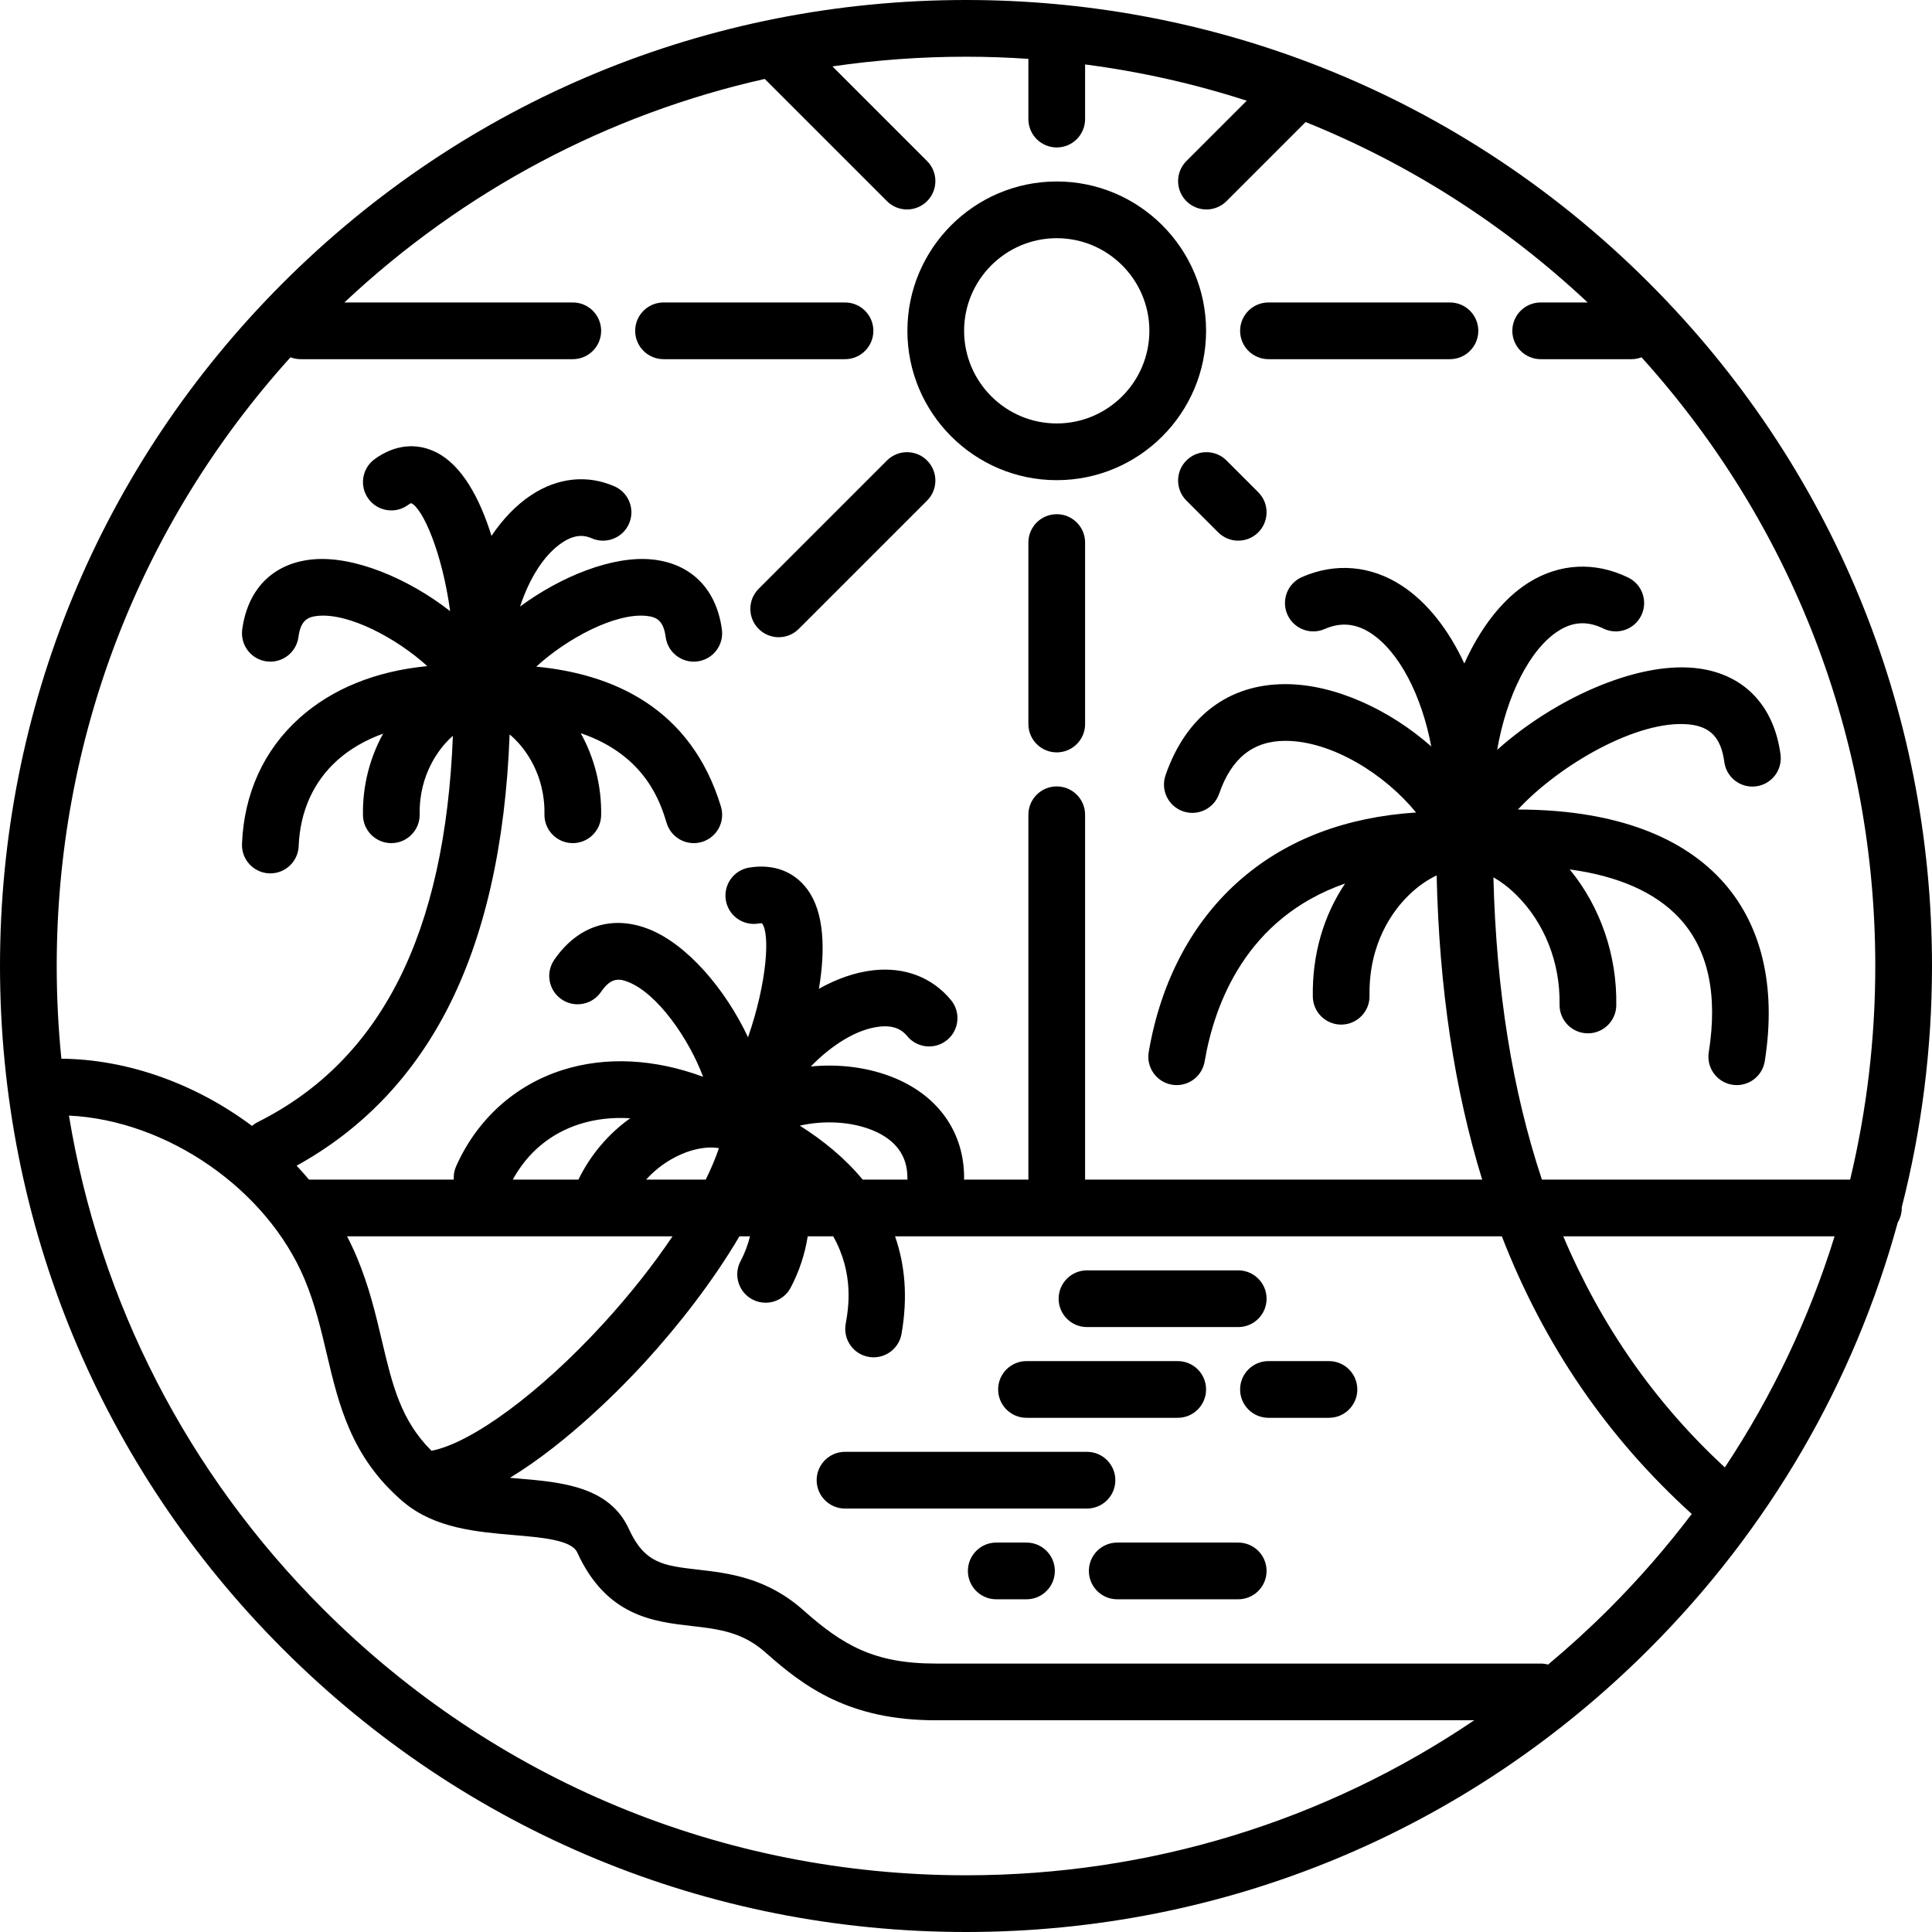
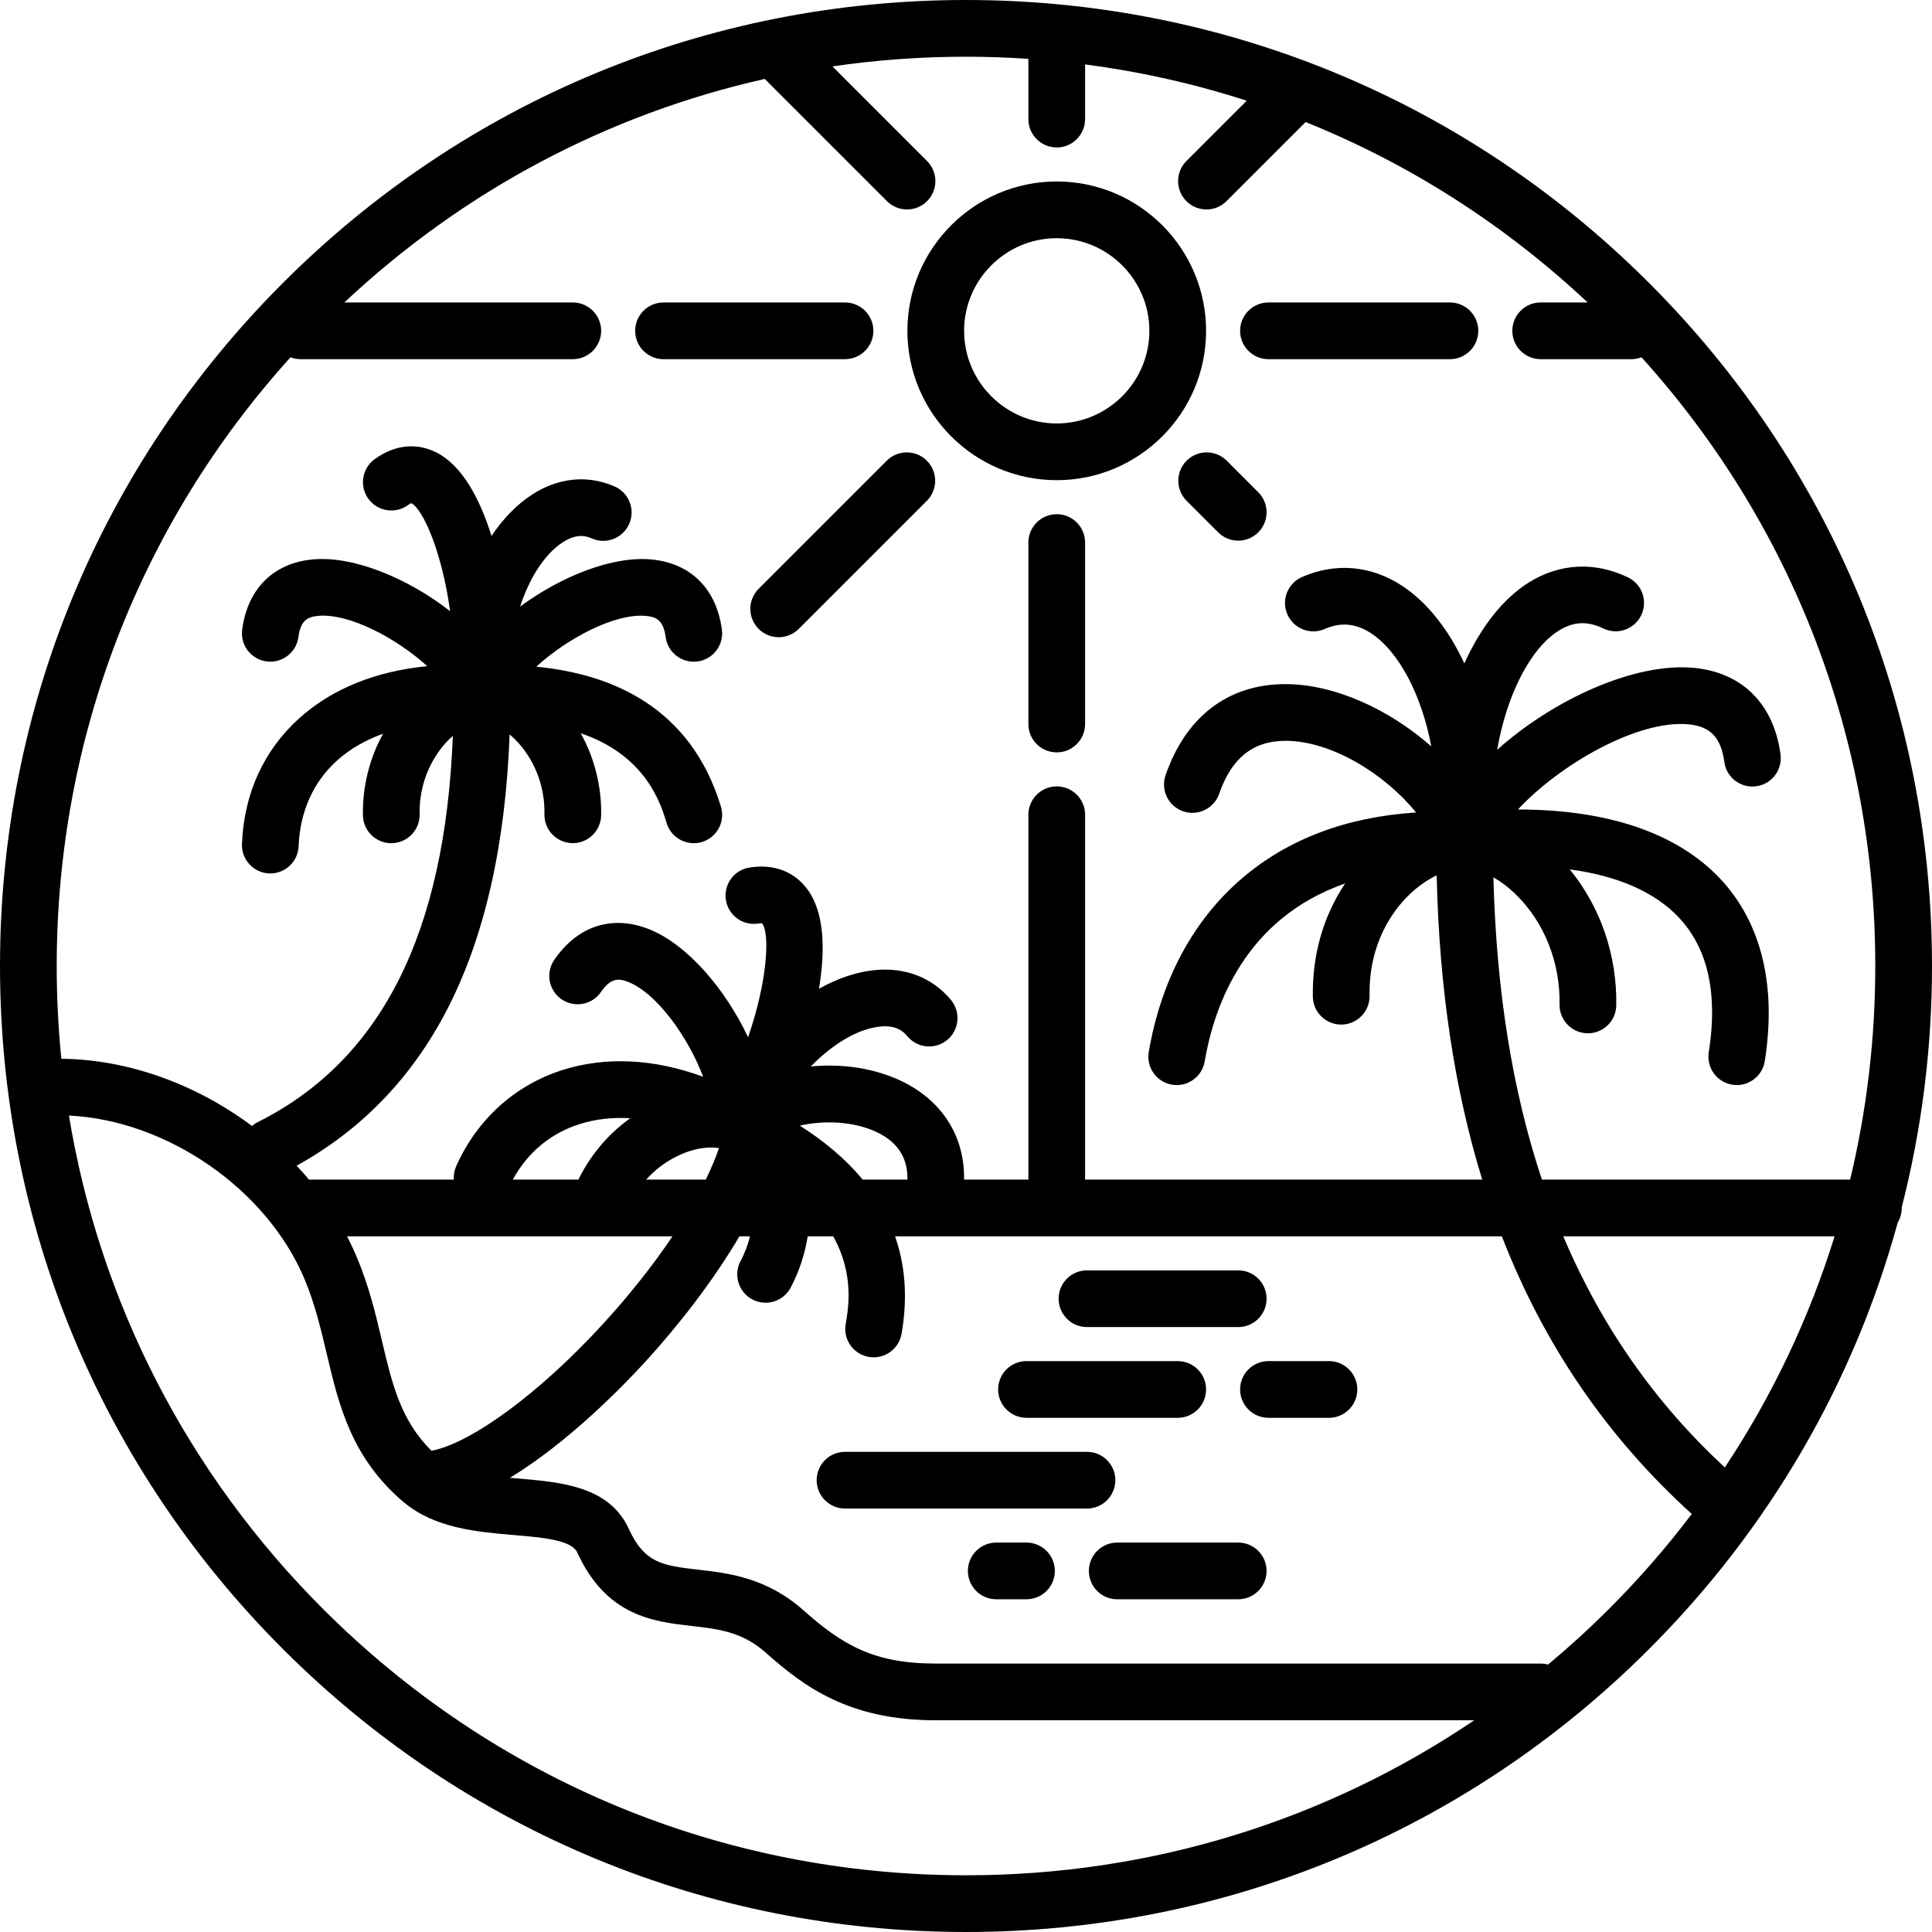
- <svg xmlns="http://www.w3.org/2000/svg" version="1.1" id="Capa_1" x="0px" y="0px" viewBox="0 0 511 511" style="enable-background:new 0 0 511 511;" xml:space="preserve">
-   <g>
-     <path d="M502.992,319.336C508.268,298.731,511,277.327,511,255.5c0-68.247-26.577-132.408-74.834-180.666   c-25.944-25.944-56.49-45.61-89.79-58.26c-0.092-0.038-0.186-0.069-0.28-0.104C317.534,5.659,286.954,0,255.5,0   C187.253,0,123.092,26.577,74.834,74.834C26.577,123.092,0,187.253,0,255.5s26.577,132.408,74.834,180.666   C123.092,484.423,187.253,511,255.5,511s132.408-26.577,180.666-74.834c31.825-31.826,54.214-70.57,65.776-112.839   C502.61,322.205,503,320.9,503,319.5C503,319.445,502.993,319.391,502.992,319.336z M76.834,94.503C77.664,94.819,78.56,95,79.5,95   h72c4.142,0,7.5-3.358,7.5-7.5s-3.358-7.5-7.5-7.5H91.08c31.564-29.619,69.773-49.81,111.192-59.122l32.327,32.327   c1.464,1.465,3.384,2.197,5.303,2.197c1.919,0,3.839-0.732,5.303-2.197c2.929-2.929,2.929-7.677,0-10.606L220.17,17.564   C231.767,15.867,243.567,15,255.5,15c5.532,0,11.032,0.199,16.5,0.567V31.5c0,4.142,3.358,7.5,7.5,7.5s7.5-3.358,7.5-7.5V17.046   c14.608,1.899,28.906,5.115,42.755,9.592l-15.961,15.96c-2.929,2.929-2.929,7.678,0,10.606c1.464,1.465,3.384,2.197,5.303,2.197   s3.839-0.732,5.303-2.197l20.923-20.923C372.647,43.272,397.901,59.338,419.92,80H407.5c-4.142,0-7.5,3.358-7.5,7.5   s3.358,7.5,7.5,7.5h24c0.94,0,1.836-0.181,2.666-0.497C474.131,138.749,496,195.442,496,255.5c0,19.282-2.27,38.212-6.653,56.5   h-81.522c-7.828-23.508-12.077-50.095-12.828-79.963c1.901,1.078,3.945,2.585,6.023,4.63c7.486,7.368,11.667,17.942,11.473,29.011   c-0.072,4.142,3.226,7.558,7.368,7.63c0.045,0.001,0.089,0.001,0.134,0.001c4.081,0,7.424-3.272,7.497-7.369   c0.233-13.29-4.208-26.123-12.314-35.984c12.741,1.716,22.539,5.999,28.883,12.755c7.689,8.188,10.345,20.171,7.894,35.613   c-0.649,4.091,2.141,7.934,6.231,8.583c0.398,0.063,0.794,0.094,1.185,0.094c3.624,0,6.812-2.633,7.398-6.325   c3.17-19.975-0.9-36.653-11.773-48.232c-11.337-12.074-29.674-18.307-53.517-18.328c11.098-11.945,31.786-23.824,45.182-22.519   c5.733,0.557,8.547,3.532,9.407,9.947c0.55,4.105,4.323,6.986,8.431,6.436c4.105-0.551,6.987-4.325,6.437-8.43   c-1.785-13.306-10.104-21.647-22.823-22.883c-15.703-1.528-37.254,8.361-52.118,21.659c2.448-14.256,8.643-26.731,16.291-31.522   c3.853-2.414,7.604-2.591,11.805-0.554c3.727,1.807,8.213,0.251,10.021-3.477c1.807-3.727,0.25-8.213-3.477-10.021   c-8.788-4.261-18.133-3.785-26.313,1.339c-6.87,4.305-12.748,11.926-17.021,21.4c-4.155-8.951-9.824-16.2-16.516-20.576   c-8.182-5.351-17.567-6.163-26.428-2.286c-3.794,1.66-5.525,6.083-3.865,9.877c1.66,3.796,6.083,5.525,9.877,3.865   c4.244-1.857,8.237-1.498,12.205,1.097c7.501,4.906,13.462,16.503,15.983,29.963c-11.028-9.746-25.539-16.449-38.485-16.481   c-0.033,0-0.066,0-0.099,0c-15.083,0-26.339,8.558-31.701,24.105c-1.35,3.916,0.729,8.185,4.646,9.535   c3.914,1.351,8.185-0.729,9.535-4.645c3.247-9.417,8.978-13.995,17.522-13.995c0.019,0,0.04,0,0.06,0   c12.369,0.031,26.437,9.006,34.501,18.952c-18.48,1.2-33.945,7.046-46.087,17.455c-12.857,11.021-21.37,26.886-24.619,45.879   c-0.698,4.083,2.045,7.959,6.128,8.657c0.428,0.073,0.853,0.108,1.273,0.108c3.587,0,6.759-2.582,7.384-6.236   c2.598-15.19,10.951-37.944,37.152-47.081c-5.737,8.543-8.729,18.882-8.535,29.948c0.072,4.097,3.416,7.368,7.497,7.368   c0.044,0,0.089,0,0.134-0.001c4.142-0.073,7.44-3.489,7.368-7.631c-0.246-14.015,6.318-22.605,10.253-26.479   c2.541-2.5,5.116-4.222,7.496-5.348c0.678,29.772,4.673,56.529,12.048,80.458H287v-96.499c0-4.143-3.358-7.5-7.5-7.5   s-7.5,3.357-7.5,7.5V312h-17.026c0.011-0.166,0.025-0.331,0.025-0.5c0-11.854-6.636-21.439-18.205-26.299   c-6.887-2.893-14.776-3.864-22.35-3.125c5.393-5.533,11.999-9.853,18.19-10.542c4.295-0.479,6.239,1.208,7.322,2.52   c2.637,3.193,7.364,3.646,10.559,1.008c3.194-2.637,3.645-7.364,1.008-10.559c-4.958-6.004-12.253-8.803-20.551-7.876   c-4.744,0.529-9.641,2.25-14.374,4.896c1.738-10.351,1.421-20.171-3.01-26.229c-3.512-4.8-8.982-6.869-15.412-5.828   c-4.088,0.663-6.866,4.514-6.204,8.603s4.514,6.867,8.603,6.204c0.504-0.082,0.812-0.076,0.965-0.062   c2.127,2.605,1.436,15.345-3.689,30.145c-5.985-12.745-16.181-24.691-26.336-28.645c-9.689-3.772-18.777-0.795-24.93,8.17   c-2.344,3.415-1.476,8.084,1.939,10.428c3.415,2.345,8.084,1.475,10.428-1.939c2.47-3.599,4.48-3.709,7.121-2.681   c7.741,3.014,16.024,14.83,19.897,25.112c-12.862-4.75-25.698-5.429-37.158-1.797c-12.617,4-22.618,13.033-28.16,25.437   c-0.517,1.158-0.714,2.377-0.634,3.56H81.73c-1.056-1.257-2.153-2.483-3.281-3.683c17.061-9.4,30.408-23.211,39.706-41.11   c9.976-19.204,15.549-43.717,16.635-72.955c0.454,0.377,0.91,0.78,1.365,1.228c2.422,2.384,8.035,9.095,7.846,19.888   c-0.072,4.142,3.226,7.558,7.367,7.631c0.045,0,0.09,0.001,0.134,0.001c4.081,0,7.424-3.272,7.497-7.368   c0.135-7.71-1.784-15.219-5.404-21.711c17.285,5.867,21.169,18.623,22.728,23.758c0.983,3.237,3.957,5.323,7.174,5.323   c0.722,0,1.456-0.105,2.182-0.325c3.963-1.203,6.201-5.392,4.998-9.355c-7.974-26.267-28.806-35.085-48.84-37.001   c8.094-7.427,20.813-14.232,29.086-13.429c2.818,0.274,4.564,1.279,5.144,5.605c0.55,4.105,4.323,6.987,8.431,6.437   c4.105-0.551,6.987-4.325,6.437-8.431c-1.446-10.777-8.211-17.535-18.561-18.541c-10.325-1.003-23.957,4.446-34.815,12.457   c2.34-7.129,6.2-13.68,11.265-16.992c3.624-2.37,6.114-1.737,7.671-1.056c3.797,1.66,8.218-0.07,9.877-3.865   c1.66-3.795-0.07-8.217-3.865-9.877c-7.134-3.121-14.908-2.324-21.894,2.244c-3.995,2.613-7.589,6.358-10.618,10.855   c-3.12-10.021-7.834-18.642-14.522-22.048c-5.3-2.698-11.118-2.075-16.383,1.754c-3.35,2.437-4.091,7.127-1.654,10.477   c2.436,3.35,7.127,4.091,10.477,1.654c0.414-0.301,0.69-0.434,0.833-0.49c3.074,1.365,8.206,13.047,10.311,28.567   c-11.094-8.674-25.584-14.734-36.429-13.681c-10.35,1.006-17.115,7.764-18.561,18.541c-0.55,4.105,2.331,7.88,6.437,8.431   c4.11,0.551,7.88-2.331,8.431-6.437c0.58-4.326,2.326-5.332,5.144-5.605c8.226-0.796,20.839,5.919,28.938,13.291   c-13.633,1.321-25.159,5.968-33.824,13.745c-9.409,8.444-14.66,19.951-15.186,33.277c-0.164,4.139,3.06,7.627,7.198,7.79   c0.101,0.004,0.201,0.006,0.301,0.006c4.005,0,7.33-3.166,7.489-7.204c0.362-9.181,3.895-17.032,10.216-22.706   c3.328-2.987,7.428-5.344,12.129-7.052c-3.578,6.466-5.473,13.93-5.338,21.594c0.072,4.097,3.416,7.368,7.497,7.368   c0.044,0,0.089,0,0.134-0.001c4.141-0.073,7.439-3.489,7.367-7.631c-0.189-10.792,5.424-17.503,7.846-19.888   c0.313-0.308,0.626-0.584,0.939-0.858c-2.055,52.37-19,85.851-51.638,102.17c-0.552,0.276-1.048,0.616-1.499,0.999   c-14.629-10.941-32.528-17.598-50.415-17.775C15.419,271.922,15,263.743,15,255.5C15,195.442,36.869,138.749,76.834,94.503z    M456.205,388.127c-18.446-17.061-32.654-37.354-42.732-61.127h71.761C478.535,348.616,468.789,369.168,456.205,388.127z    M114.129,383.72c-8.135-8.068-10.369-17.47-13.12-29.129c-1.658-7.03-3.373-14.3-6.59-21.987   c-0.796-1.902-1.672-3.771-2.622-5.604h86.08c-5.088,7.56-11.334,15.487-18.386,23.183   C142.724,368.479,124.708,381.695,114.129,383.72z M152.984,312h-17.358c3.932-7.193,10.004-12.251,17.719-14.697   c4.176-1.323,8.667-1.823,13.345-1.532C160.946,299.859,156.188,305.435,152.984,312z M170.892,312   c4.292-4.755,9.156-6.791,11.502-7.541c3.136-1.002,5.868-1.123,7.759-0.776c-0.878,2.592-2.049,5.38-3.486,8.317H170.892z    M211.542,297.725c6.33-1.439,13.654-1.126,19.445,1.306c5.981,2.512,9.014,6.708,9.014,12.469c0,0.169,0.014,0.334,0.025,0.5   h-11.854C223.461,306.298,217.66,301.589,211.542,297.725z M85.441,425.559c-35.956-35.955-59.109-81.293-67.206-130.49   c25.896,1.213,52.343,19.43,62.346,43.327c2.74,6.544,4.31,13.201,5.828,19.638c3.185,13.502,6.478,27.463,20.227,39.175   c0.017,0.014,0.034,0.026,0.051,0.04c0.053,0.044,0.108,0.085,0.162,0.128c8.217,6.857,19.288,7.808,29.069,8.64   c7.498,0.638,15.25,1.297,16.761,4.602c7.707,16.857,20.152,18.286,30.152,19.434c7.24,0.831,13.493,1.548,19.687,7.054   C212.704,446.16,224.567,455,247.5,455h142.419c-39.391,26.66-85.801,41-134.419,41C191.26,496,130.865,470.984,85.441,425.559z    M425.559,425.559c-5.175,5.175-10.553,10.07-16.099,14.708c-0.626-0.169-1.281-0.268-1.96-0.268h-160   c-16.187,0-24.493-4.75-35.017-14.105c-9.738-8.656-19.832-9.814-27.942-10.745c-9.049-1.039-14.034-1.61-18.219-10.768   c-5.153-11.271-17.892-12.355-29.132-13.312c-0.77-0.065-1.542-0.132-2.313-0.201c15.579-9.453,30.151-24.526,35.673-30.552   c8.819-9.624,18.048-21.458,25.021-33.317h2.796c-0.511,2.092-1.301,4.294-2.497,6.559c-1.934,3.663-0.531,8.2,3.131,10.134   c1.117,0.59,2.314,0.869,3.495,0.869c2.692,0,5.295-1.454,6.639-4c2.268-4.297,3.766-8.893,4.497-13.562h6.75   c5.597,10.014,4.019,19.044,3.29,23.206c-0.714,4.08,2.014,7.967,6.094,8.682c0.438,0.076,0.873,0.113,1.303,0.113   c3.575,0,6.741-2.564,7.379-6.207c1.724-9.842,0.872-18.382-1.713-25.794h42.753c0.005,0,0.01,0.001,0.015,0.001   s0.01-0.001,0.015-0.001h117.706c11.211,28.857,27.914,53.206,50.234,73.435C440.791,409.224,433.494,417.625,425.559,425.559z" />
-     <path d="M287.5,351h40c4.142,0,7.5-3.358,7.5-7.5s-3.358-7.5-7.5-7.5h-40c-4.142,0-7.5,3.358-7.5,7.5S283.358,351,287.5,351z" />
-     <path d="M295,391.5c0-4.142-3.358-7.5-7.5-7.5h-64c-4.142,0-7.5,3.358-7.5,7.5s3.358,7.5,7.5,7.5h64   C291.642,399,295,395.642,295,391.5z" />
-     <path d="M327.5,408h-32c-4.142,0-7.5,3.358-7.5,7.5s3.358,7.5,7.5,7.5h32c4.142,0,7.5-3.358,7.5-7.5S331.642,408,327.5,408z" />
-     <path d="M271.5,408h-8c-4.142,0-7.5,3.358-7.5,7.5s3.358,7.5,7.5,7.5h8c4.142,0,7.5-3.358,7.5-7.5S275.642,408,271.5,408z" />
-     <path d="M271.5,375h40c4.142,0,7.5-3.358,7.5-7.5s-3.358-7.5-7.5-7.5h-40c-4.142,0-7.5,3.358-7.5,7.5S267.358,375,271.5,375z" />
-     <path d="M351.5,360h-16c-4.142,0-7.5,3.358-7.5,7.5s3.358,7.5,7.5,7.5h16c4.142,0,7.5-3.358,7.5-7.5S355.642,360,351.5,360z" />
-     <path d="M279.5,127c21.78,0,39.5-17.72,39.5-39.5S301.28,48,279.5,48S240,65.72,240,87.5S257.72,127,279.5,127z M279.5,63   c13.509,0,24.5,10.991,24.5,24.5S293.009,112,279.5,112S255,101.009,255,87.5S265.991,63,279.5,63z" />
-     <path d="M175.5,95h48c4.142,0,7.5-3.358,7.5-7.5s-3.358-7.5-7.5-7.5h-48c-4.142,0-7.5,3.358-7.5,7.5S171.358,95,175.5,95z" />
-     <path d="M335.5,95h48c4.142,0,7.5-3.358,7.5-7.5s-3.358-7.5-7.5-7.5h-48c-4.142,0-7.5,3.358-7.5,7.5S331.358,95,335.5,95z" />
-     <path d="M279.5,136c-4.142,0-7.5,3.358-7.5,7.5v48c0,4.142,3.358,7.5,7.5,7.5s7.5-3.358,7.5-7.5v-48   C287,139.358,283.642,136,279.5,136z" />
-     <path d="M313.795,132.401l8.402,8.402c1.464,1.464,3.384,2.197,5.303,2.197c1.919,0,3.839-0.732,5.303-2.196   c2.929-2.929,2.929-7.678,0-10.607l-8.402-8.402c-2.928-2.929-7.677-2.929-10.606,0   C310.866,124.724,310.866,129.472,313.795,132.401z" />
-     <path d="M200.658,166.342c1.464,1.464,3.384,2.197,5.303,2.197s3.839-0.732,5.303-2.197l33.941-33.941   c2.929-2.929,2.929-7.678,0-10.606c-2.929-2.93-7.678-2.93-10.606,0l-33.941,33.941   C197.729,158.665,197.729,163.413,200.658,166.342z" />
-   </g>
-   <g>
- </g>
-   <g>
- </g>
-   <g>
- </g>
-   <g>
- </g>
-   <g>
- </g>
-   <g>
- </g>
-   <g>
- </g>
-   <g>
- </g>
-   <g>
- </g>
-   <g>
- </g>
-   <g>
- </g>
-   <g>
- </g>
-   <g>
- </g>
-   <g>
- </g>
-   <g>
- </g>
+ <svg xmlns="http://www.w3.org/2000/svg" viewBox="0 0 511 511">
+   <path d="M502.992 319.336C508.268 298.73 511 277.327 511 255.5c0-68.247-26.577-132.408-74.834-180.666-25.944-25.944-56.5-45.6-89.8-58.26-.092-.038-.186-.07-.28-.104C317.534 5.66 286.954 0 255.5 0 187.253 0 123.092 26.577 74.834 74.834S0 187.253 0 255.5s26.577 132.408 74.834 180.666S187.253 511 255.5 511s132.408-26.577 180.666-74.834c31.825-31.826 54.214-70.57 65.776-112.84.668-1.122 1.058-2.427 1.058-3.827 0-.055-.007-.1-.008-.164zM76.834 94.503A7.47 7.47 0 0 0 79.5 95h72a7.5 7.5 0 1 0 0-15H91.08c31.564-29.62 69.773-49.8 111.192-59.122L234.6 53.205c1.464 1.465 3.384 2.197 5.303 2.197a7.47 7.47 0 0 0 5.303-2.197 7.5 7.5 0 0 0 0-10.606L220.17 17.564C231.767 15.867 243.567 15 255.5 15a245.64 245.64 0 0 1 16.5.567V31.5a7.5 7.5 0 1 0 15 0V17.046c14.608 1.9 28.906 5.115 42.755 9.592l-15.96 15.96a7.5 7.5 0 0 0 0 10.606c1.464 1.465 3.384 2.197 5.303 2.197a7.47 7.47 0 0 0 5.303-2.197l20.923-20.923C372.647 43.272 397.9 59.338 419.92 80H407.5a7.5 7.5 0 1 0 0 15h24a7.47 7.47 0 0 0 2.666-.497C474.13 138.75 496 195.442 496 255.5c0 19.282-2.27 38.212-6.653 56.5h-81.522c-7.828-23.508-12.077-50.095-12.828-79.963 1.9 1.078 3.945 2.585 6.023 4.63 7.486 7.368 11.667 17.942 11.473 29a7.5 7.5 0 0 0 7.368 7.63 6.03 6.03 0 0 0 .134.001c4.08 0 7.424-3.272 7.497-7.37.233-13.3-4.208-26.123-12.314-35.984 12.74 1.716 22.54 6 28.883 12.755 7.7 8.188 10.345 20.17 7.894 35.613a7.5 7.5 0 0 0 6.231 8.583 7.58 7.58 0 0 0 1.185.094c3.624 0 6.812-2.633 7.398-6.325 3.17-19.975-.9-36.653-11.773-48.232-11.337-12.074-29.674-18.307-53.517-18.328 11.098-11.945 31.786-23.824 45.182-22.52 5.733.557 8.547 3.532 9.407 9.947a7.5 7.5 0 0 0 8.431 6.436c4.105-.55 6.987-4.325 6.437-8.43-1.785-13.306-10.104-21.647-22.823-22.883-15.703-1.528-37.254 8.36-52.118 21.66 2.448-14.256 8.643-26.73 16.3-31.522 3.853-2.414 7.604-2.6 11.805-.554a7.5 7.5 0 0 0 6.544-13.497c-8.788-4.26-18.133-3.785-26.313 1.34-6.87 4.305-12.748 11.926-17.02 21.4-4.155-8.95-9.824-16.2-16.516-20.576-8.182-5.35-17.567-6.163-26.428-2.286-3.794 1.66-5.525 6.083-3.865 9.877a7.5 7.5 0 0 0 9.877 3.865c4.244-1.857 8.237-1.498 12.205 1.097 7.5 4.906 13.462 16.503 15.983 29.963-11.028-9.746-25.54-16.45-38.485-16.48h-.1c-15.083 0-26.34 8.558-31.7 24.105a7.5 7.5 0 1 0 14.181 4.89c3.247-9.417 8.978-13.995 17.522-13.995h.06c12.37.03 26.437 9.006 34.5 18.952-18.48 1.2-33.945 7.046-46.087 17.455-12.857 11.02-21.37 26.886-24.62 45.88a7.5 7.5 0 0 0 6.128 8.657c.428.073.853.108 1.273.108 3.587 0 6.76-2.582 7.384-6.236 2.598-15.2 10.95-37.944 37.152-47.08-5.737 8.543-8.73 18.882-8.535 29.948a7.5 7.5 0 0 0 7.497 7.368h.134c4.142-.073 7.44-3.5 7.368-7.63-.246-14.015 6.318-22.605 10.253-26.48 2.54-2.5 5.116-4.222 7.496-5.348.678 29.772 4.673 56.53 12.048 80.458H287v-96.5a7.5 7.5 0 1 0-15 0V312h-17.026c.01-.166.025-.33.025-.5 0-11.854-6.636-21.44-18.205-26.3-6.887-2.893-14.776-3.864-22.35-3.125 5.393-5.533 12-9.853 18.2-10.542 4.295-.48 6.24 1.208 7.322 2.52 2.637 3.193 7.364 3.646 10.56 1.008a7.5 7.5 0 0 0 1.008-10.56c-4.958-6.004-12.253-8.803-20.55-7.876-4.744.53-9.64 2.25-14.374 4.896 1.738-10.35 1.42-20.17-3-26.23-3.512-4.8-8.982-6.87-15.412-5.828-4.088.663-6.866 4.514-6.204 8.603a7.5 7.5 0 0 0 8.603 6.204c.504-.082.812-.076.965-.062 2.127 2.605 1.436 15.345-3.7 30.145-5.985-12.745-16.18-24.7-26.336-28.645-9.7-3.772-18.777-.795-24.93 8.17a7.5 7.5 0 1 0 12.367 8.489c2.47-3.6 4.48-3.7 7.12-2.68 7.74 3.014 16.024 14.83 19.897 25.112-12.862-4.75-25.698-5.43-37.158-1.797-12.617 4-22.618 13.033-28.16 25.437a7.47 7.47 0 0 0-.634 3.56H81.73a88.48 88.48 0 0 0-3.281-3.683c17.06-9.4 30.408-23.2 39.706-41.1 9.976-19.204 15.55-43.717 16.635-72.955.454.377.9.78 1.365 1.228 2.422 2.384 8.035 9.095 7.846 19.888a7.5 7.5 0 0 0 7.367 7.63h.134c4.08 0 7.424-3.272 7.497-7.368.135-7.7-1.784-15.22-5.404-21.7 17.285 5.867 21.17 18.623 22.728 23.758.983 3.237 3.957 5.323 7.174 5.323.722 0 1.456-.105 2.182-.325a7.5 7.5 0 0 0 4.998-9.355c-7.974-26.267-28.806-35.085-48.84-37 8.094-7.427 20.813-14.232 29.086-13.43 2.818.274 4.564 1.28 5.144 5.605a7.5 7.5 0 0 0 8.431 6.437c4.105-.55 6.987-4.325 6.437-8.43-1.446-10.777-8.2-17.535-18.56-18.54-10.325-1.003-23.957 4.446-34.815 12.457 2.34-7.13 6.2-13.68 11.265-16.992 3.624-2.37 6.114-1.737 7.67-1.056a7.5 7.5 0 1 0 6.012-13.742c-7.134-3.12-14.908-2.324-21.894 2.244-3.995 2.613-7.6 6.358-10.618 10.855-3.12-10.02-7.834-18.642-14.522-22.048-5.3-2.698-11.118-2.075-16.383 1.754a7.5 7.5 0 1 0 8.823 12.131c.414-.3.7-.434.833-.5 3.074 1.365 8.206 13.047 10.3 28.567-11.094-8.674-25.584-14.734-36.43-13.68-10.35 1.006-17.115 7.764-18.56 18.54a7.5 7.5 0 1 0 14.868 1.993c.58-4.326 2.326-5.332 5.144-5.605 8.226-.796 20.84 5.92 28.938 13.3-13.633 1.32-25.16 5.968-33.824 13.745-9.4 8.444-14.66 19.95-15.186 33.277a7.5 7.5 0 0 0 7.198 7.79c.1.004.2.006.3.006a7.5 7.5 0 0 0 7.489-7.204c.362-9.18 3.895-17.032 10.216-22.706 3.328-2.987 7.428-5.344 12.13-7.052-3.578 6.466-5.473 13.93-5.338 21.594a7.5 7.5 0 0 0 7.497 7.368l.134-.001c4.14-.073 7.44-3.5 7.367-7.63-.2-10.792 5.424-17.503 7.846-19.888a20.94 20.94 0 0 1 .94-.858c-2.055 52.37-19 85.85-51.638 102.17a7.48 7.48 0 0 0-1.5 1c-14.63-10.94-32.528-17.598-50.415-17.775A244.99 244.99 0 0 1 15 255.5c0-60.058 21.87-116.75 61.834-160.997zm379.37 293.624c-18.446-17.06-32.654-37.354-42.732-61.127h71.76a237.65 237.65 0 0 1-29.03 61.127zM114.13 383.72c-8.135-8.068-10.37-17.47-13.12-29.13-1.658-7.03-3.373-14.3-6.6-21.987-.796-1.902-1.672-3.77-2.622-5.604h86.08c-5.088 7.56-11.334 15.487-18.386 23.183-16.767 18.296-34.783 31.512-45.362 33.537zM152.984 312h-17.358c3.932-7.193 10.004-12.25 17.72-14.697 4.176-1.323 8.667-1.823 13.345-1.532-5.744 4.088-10.502 9.664-13.706 16.23zm17.908 0c4.292-4.755 9.156-6.8 11.502-7.54 3.136-1.002 5.868-1.123 7.76-.776-.878 2.592-2.05 5.38-3.486 8.317h-15.775zm40.65-14.275c6.33-1.44 13.654-1.126 19.445 1.306 5.98 2.512 9.014 6.708 9.014 12.47 0 .17.014.334.025.5h-11.854c-4.7-5.702-10.512-10.4-16.63-14.275zM85.44 425.56c-35.956-35.955-59.1-81.293-67.206-130.5 25.896 1.213 52.343 19.43 62.346 43.327 2.74 6.544 4.3 13.2 5.828 19.638 3.185 13.502 6.478 27.463 20.227 39.175.017.014.034.026.05.04.053.044.108.085.162.128 8.217 6.857 19.288 7.808 29.07 8.64 7.498.638 15.25 1.297 16.76 4.602 7.707 16.857 20.152 18.286 30.152 19.434 7.24.83 13.493 1.548 19.687 7.054C212.704 446.16 224.567 455 247.5 455h142.42c-39.4 26.66-85.8 41-134.42 41-64.24 0-124.635-25.016-170.06-70.44zm340.118 0c-5.175 5.175-10.553 10.07-16.1 14.708-.626-.17-1.28-.268-1.96-.268h-160c-16.187 0-24.493-4.75-35.017-14.105-9.738-8.656-19.832-9.814-27.942-10.745-9.05-1.04-14.034-1.6-18.22-10.768-5.153-11.27-17.892-12.355-29.132-13.312l-2.313-.2c15.58-9.453 30.15-24.526 35.673-30.552 8.82-9.624 18.048-21.458 25.02-33.317h2.796a28.43 28.43 0 0 1-2.497 6.559c-1.934 3.663-.53 8.2 3.13 10.134a7.46 7.46 0 0 0 3.495.869 7.5 7.5 0 0 0 6.639-4c2.268-4.297 3.766-8.893 4.497-13.562h6.75c5.597 10.014 4.02 19.044 3.3 23.206-.714 4.08 2.014 7.967 6.094 8.682.438.076.873.113 1.303.113 3.575 0 6.74-2.564 7.38-6.207 1.724-9.842.872-18.382-1.713-25.794h42.753c.02.001.025 0 .03 0H397.23c11.2 28.857 27.914 53.206 50.234 73.435a243.1 243.1 0 0 1-21.9 25.125zM287.5 351h40a7.5 7.5 0 1 0 0-15h-40a7.5 7.5 0 1 0 0 15zm7.5 40.5a7.5 7.5 0 0 0-7.5-7.5h-64a7.5 7.5 0 1 0 0 15h64a7.5 7.5 0 0 0 7.5-7.5zm32.5 16.5h-32a7.5 7.5 0 1 0 0 15h32a7.5 7.5 0 1 0 0-15zm-56 0h-8a7.5 7.5 0 1 0 0 15h8a7.5 7.5 0 1 0 0-15zm0-33h40a7.5 7.5 0 1 0 0-15h-40a7.5 7.5 0 1 0 0 15zm80-15h-16a7.5 7.5 0 1 0 0 15h16a7.5 7.5 0 1 0 0-15zm-72-233c21.78 0 39.5-17.72 39.5-39.5S301.28 48 279.5 48 240 65.72 240 87.5s17.72 39.5 39.5 39.5zm0-64C293 63 304 74 304 87.5S293 112 279.5 112 255 101 255 87.5 266 63 279.5 63zm-104 32h48a7.5 7.5 0 1 0 0-15h-48a7.5 7.5 0 1 0 0 15zm160 0h48a7.5 7.5 0 1 0 0-15h-48a7.5 7.5 0 1 0 0 15zm-56 41a7.5 7.5 0 0 0-7.5 7.5v48a7.5 7.5 0 1 0 15 0v-48a7.5 7.5 0 0 0-7.5-7.5zm34.295-3.6l8.402 8.402c1.464 1.464 3.384 2.197 5.303 2.197s3.84-.732 5.303-2.196a7.5 7.5 0 0 0 0-10.607l-8.402-8.402a7.5 7.5 0 0 0-10.606 10.606zm-113.137 33.942c1.464 1.464 3.384 2.197 5.303 2.197a7.47 7.47 0 0 0 5.303-2.197l33.94-33.94a7.5 7.5 0 0 0-10.606-10.606l-33.94 33.94a7.5 7.5 0 0 0 0 10.606z" />
</svg>
